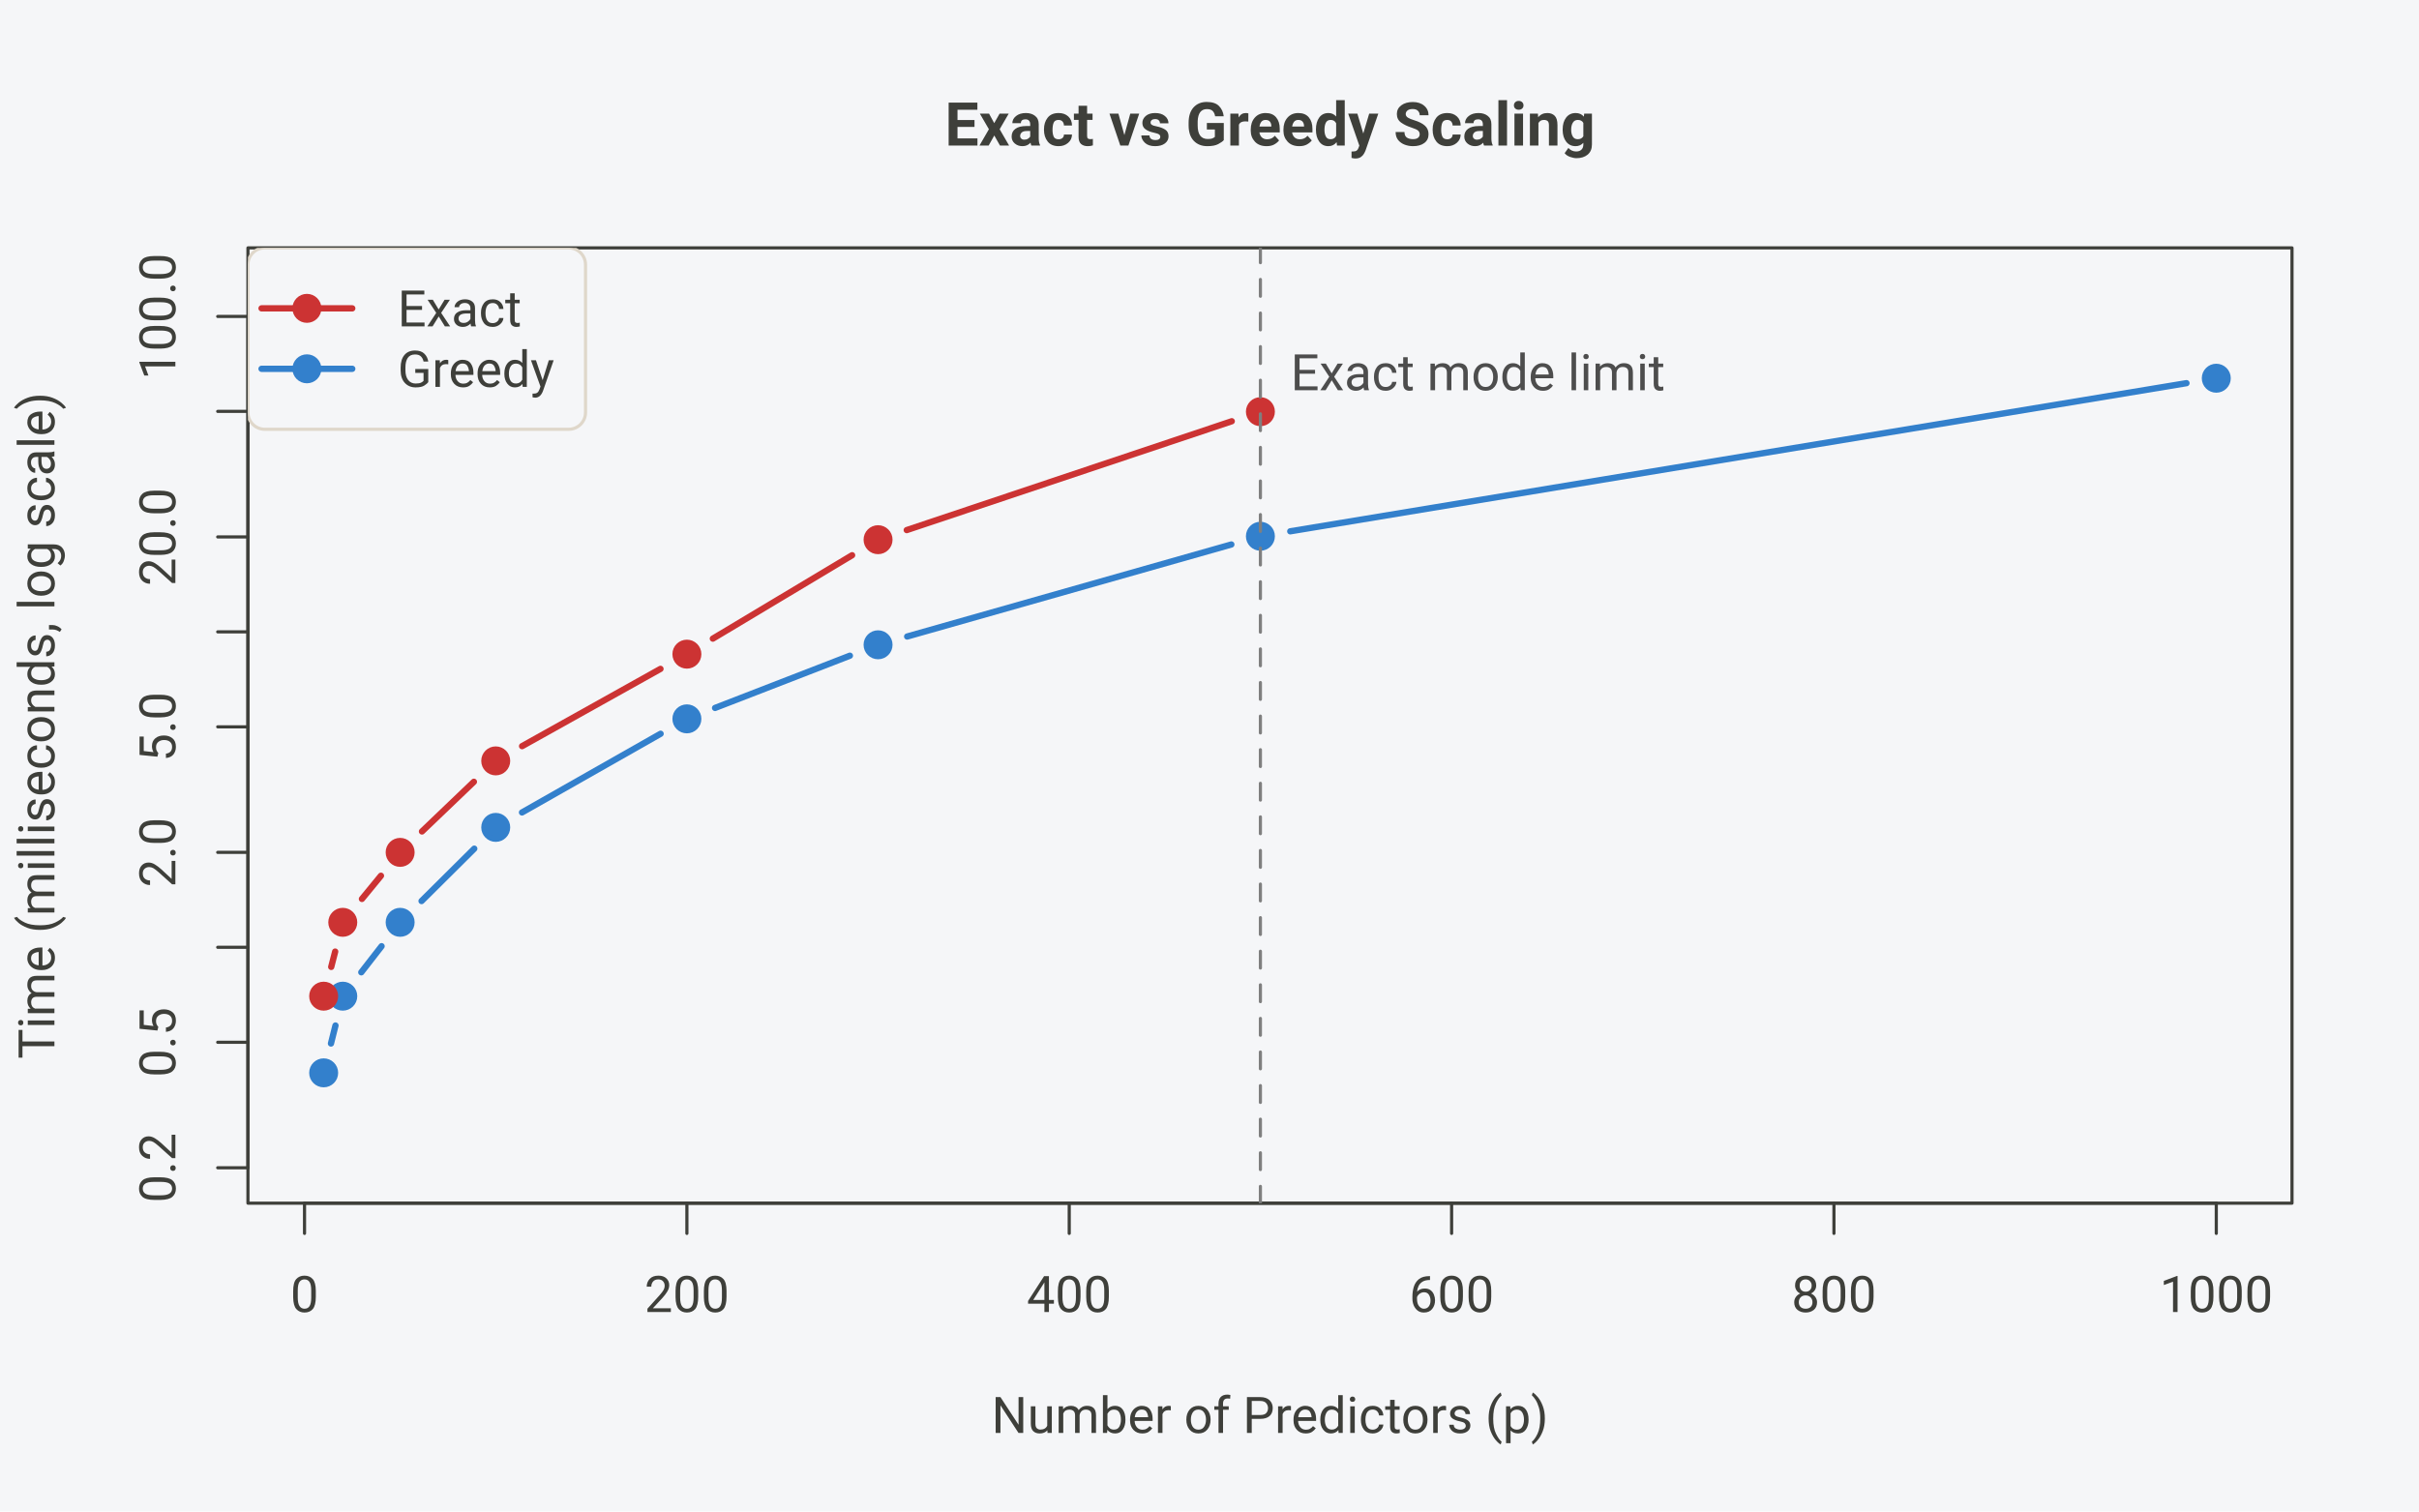
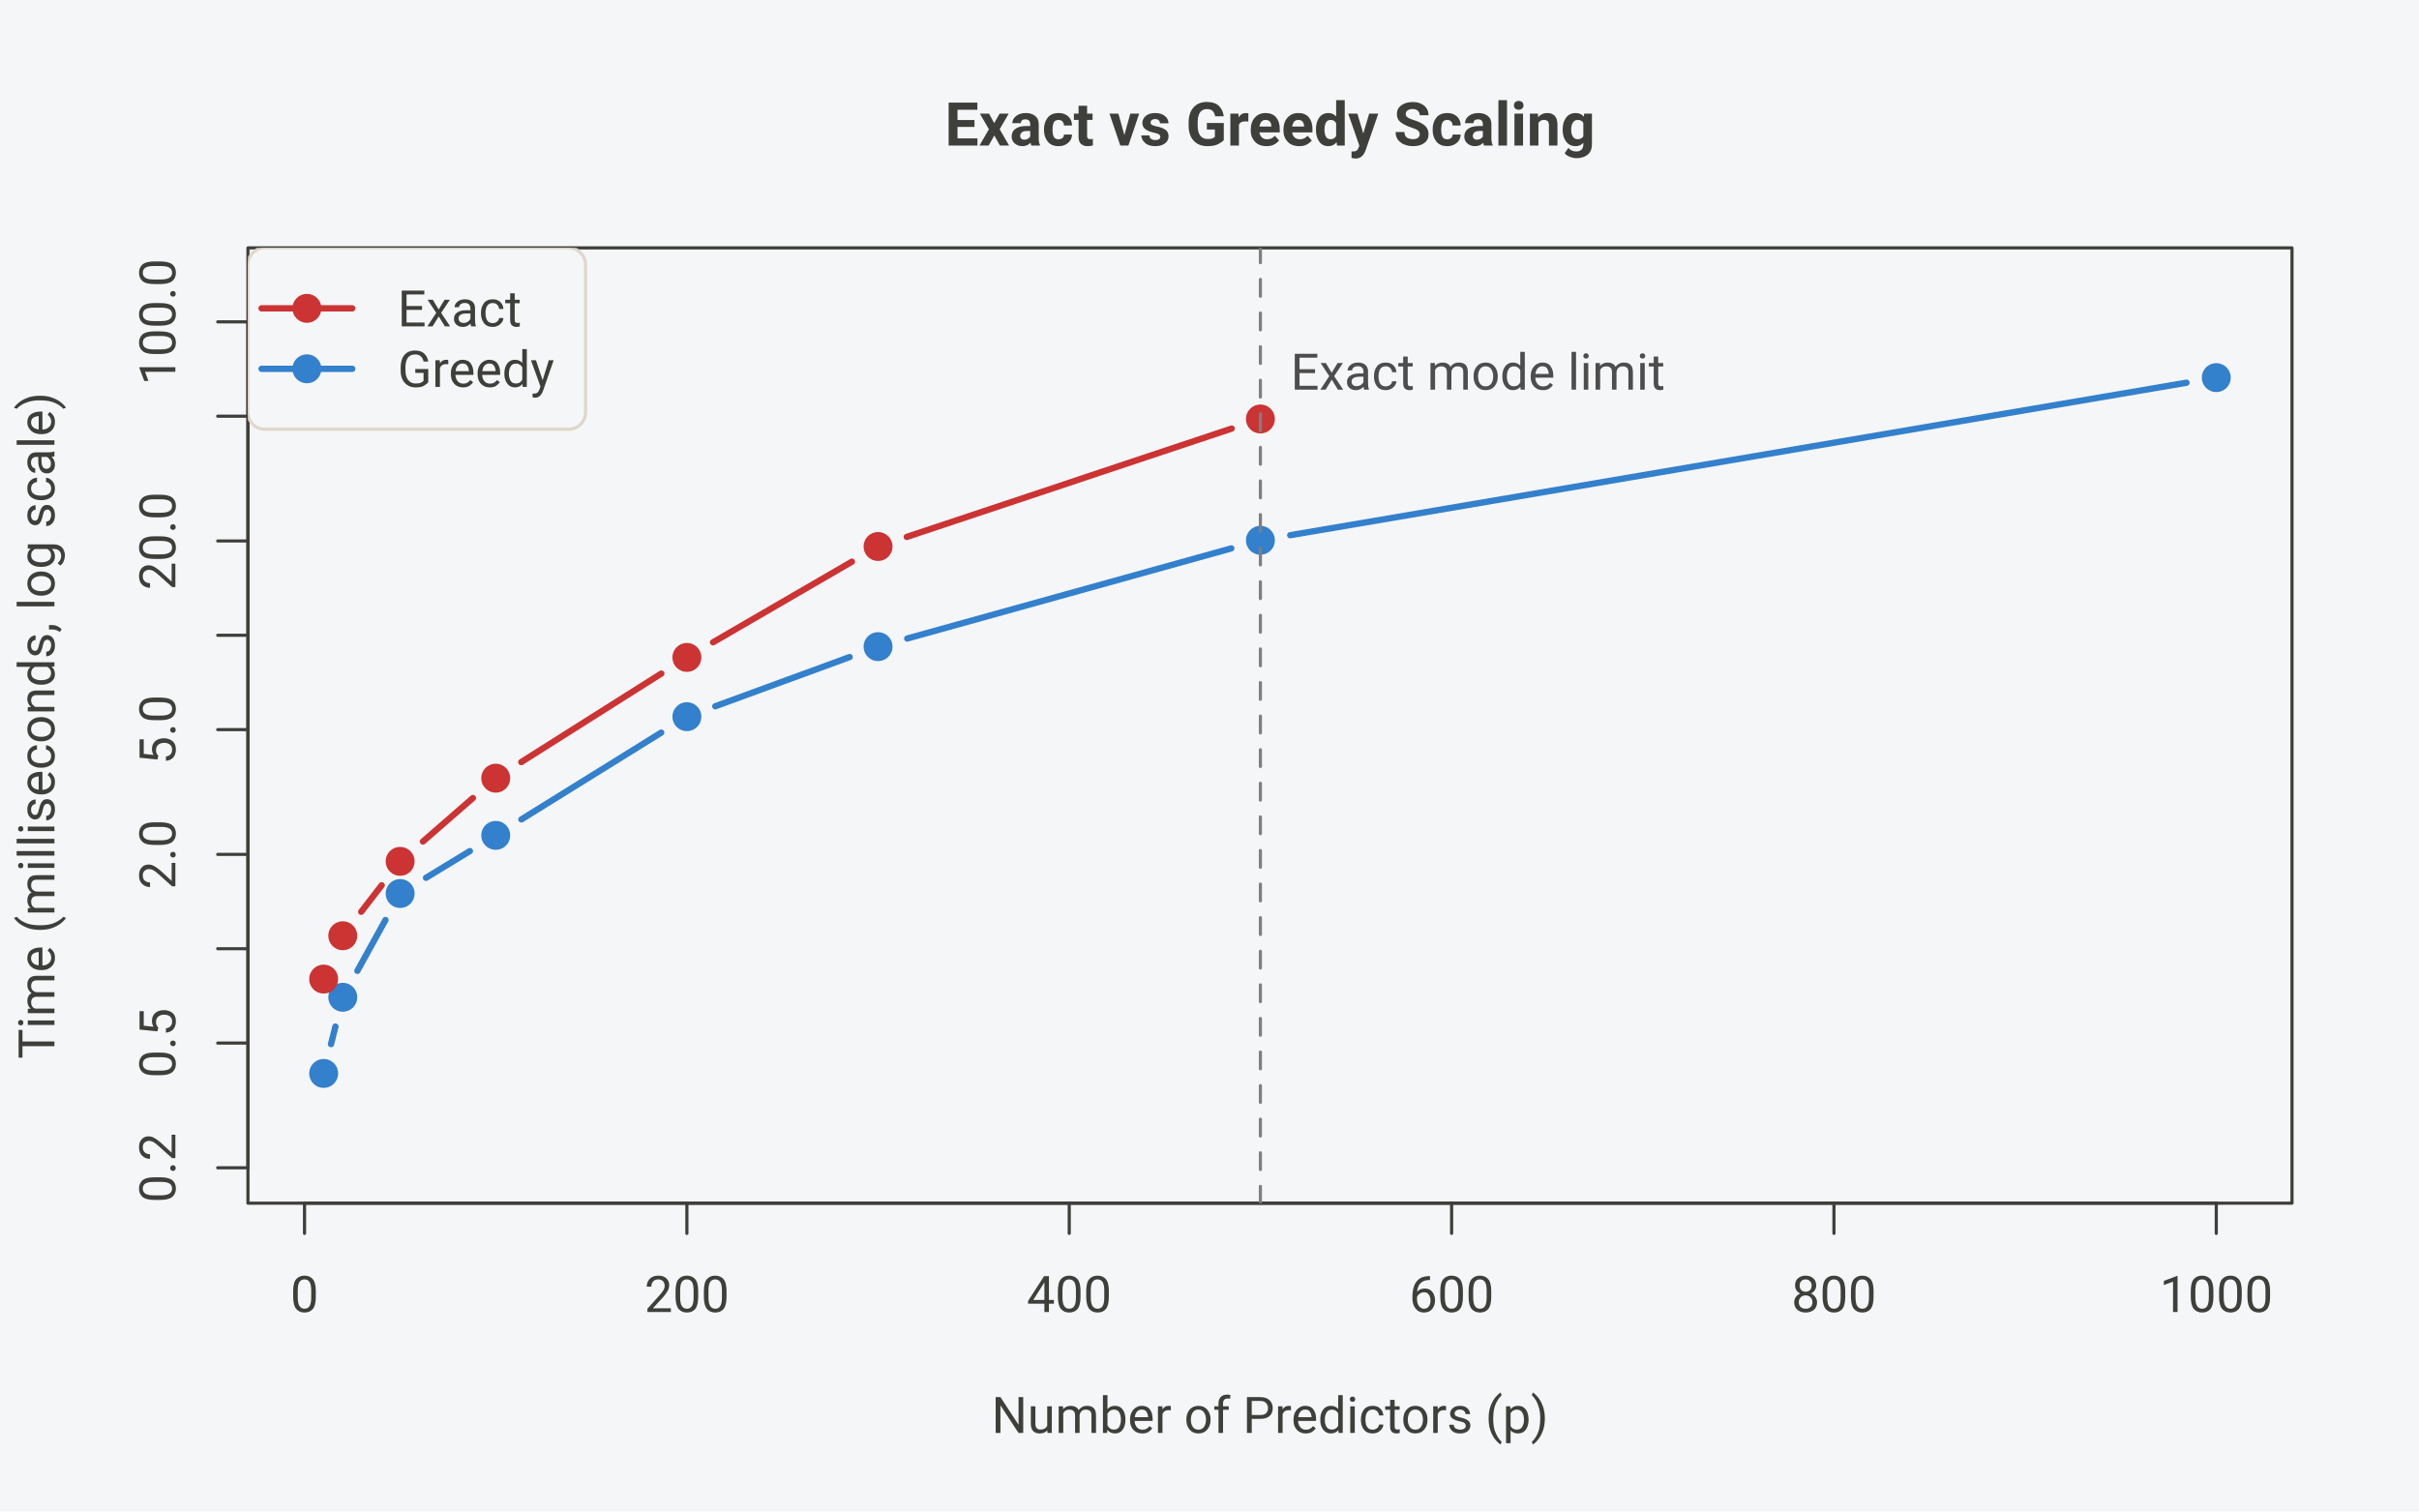
<svg xmlns="http://www.w3.org/2000/svg" width="576.00pt" height="360.00pt" viewBox="0 0 576.00 360.00">
  <g class="svglite">
    <defs>
      <style type="text/css">
    /* theme-aware-processed */
    .svglite line, .svglite polyline, .svglite polygon, .svglite path, .svglite circle {
      fill: none;
      stroke: #3E3F3A;
      stroke-linecap: round;
      stroke-linejoin: round;
      stroke-miterlimit: 10.00;
    }
    .svglite &gt; g &gt; rect {
      fill: none;
      stroke: #3E3F3A;
      stroke-linecap: round;
      stroke-linejoin: round;
      stroke-miterlimit: 10.00;
    }
    .svglite text {
      white-space: pre;
      fill: #3E3F3A;
    }
    .svglite g.glyphgroup path {
      fill: inherit;
      stroke: none;
    }
  </style>
    </defs>
    <rect width="100%" height="100%" style="stroke: none; fill: #F5F6F8;" />
    <defs>
      <clipPath id="cpMC4wMHw1NzYuMDB8MC4wMHwzNjAuMDA=">
        <rect x="0.00" y="0.00" width="576.00" height="360.00" />
      </clipPath>
    </defs>
    <g clip-path="url(#cpMC4wMHw1NzYuMDB8MC4wMHwzNjAuMDA=)">
</g>
    <defs>
      <clipPath id="cpNTkuMDR8NTQ1Ljc2fDU5LjA0fDI4Ni41Ng==">
        <rect x="59.04" y="59.04" width="486.72" height="227.52" />
      </clipPath>
    </defs>
    <g clip-path="url(#cpNTkuMDR8NTQ1Ljc2fDU5LjA0fDI4Ni41Ng==)">
-       <line x1="78.81" y1="248.53" x2="79.88" y2="244.25" style="stroke-width: 1.50; stroke: #3380CC;" />
-       <line x1="86.03" y1="231.57" x2="90.86" y2="225.36" style="stroke-width: 1.50; stroke: #3380CC;" />
-       <line x1="100.38" y1="214.60" x2="112.93" y2="202.13" style="stroke-width: 1.50; stroke: #3380CC;" />
-       <line x1="124.30" y1="193.50" x2="157.30" y2="174.76" style="stroke-width: 1.50; stroke: #3380CC;" />
-       <line x1="170.27" y1="168.61" x2="202.37" y2="156.17" style="stroke-width: 1.50; stroke: #3380CC;" />
-       <line x1="216.01" y1="151.60" x2="293.20" y2="129.68" style="stroke-width: 1.50; stroke: #3380CC;" />
-       <line x1="307.23" y1="126.54" x2="520.63" y2="91.26" style="stroke-width: 1.50; stroke: #3380CC;" />
-       <circle cx="77.07" cy="255.52" r="2.70" style="stroke-width: 1.50; stroke: #3380CC; fill: #3380CC;" />
-       <circle cx="81.62" cy="237.26" r="2.70" style="stroke-width: 1.50; stroke: #3380CC; fill: #3380CC;" />
-       <circle cx="95.28" cy="219.67" r="2.70" style="stroke-width: 1.50; stroke: #3380CC; fill: #3380CC;" />
-       <circle cx="118.04" cy="197.06" r="2.70" style="stroke-width: 1.50; stroke: #3380CC; fill: #3380CC;" />
-       <circle cx="163.56" cy="171.21" r="2.70" style="stroke-width: 1.50; stroke: #3380CC; fill: #3380CC;" />
-       <circle cx="209.08" cy="153.57" r="2.70" style="stroke-width: 1.50; stroke: #3380CC; fill: #3380CC;" />
-       <circle cx="300.12" cy="127.72" r="2.70" style="stroke-width: 1.50; stroke: #3380CC; fill: #3380CC;" />
-       <circle cx="527.73" cy="90.08" r="2.70" style="stroke-width: 1.50; stroke: #3380CC; fill: #3380CC;" />
+       <line x1="78.82" y1="248.68" x2="79.87" y2="244.50" style="stroke-width: 1.50; stroke: #3380CC;" />
+       <line x1="85.10" y1="231.22" x2="91.79" y2="219.11" style="stroke-width: 1.50; stroke: #3380CC;" />
+       <line x1="101.43" y1="209.07" x2="111.89" y2="202.70" style="stroke-width: 1.50; stroke: #3380CC;" />
+       <line x1="124.15" y1="195.16" x2="157.44" y2="174.49" style="stroke-width: 1.50; stroke: #3380CC;" />
+       <line x1="170.32" y1="168.21" x2="202.32" y2="156.49" style="stroke-width: 1.50; stroke: #3380CC;" />
+       <line x1="216.02" y1="152.08" x2="293.19" y2="130.61" style="stroke-width: 1.50; stroke: #3380CC;" />
+       <line x1="307.22" y1="127.47" x2="520.64" y2="91.15" style="stroke-width: 1.50; stroke: #3380CC;" />
+       <circle cx="77.07" cy="255.66" r="2.70" style="stroke-width: 1.50; stroke: #3380CC; fill: #3380CC;" />
+       <circle cx="81.62" cy="237.52" r="2.70" style="stroke-width: 1.50; stroke: #3380CC; fill: #3380CC;" />
+       <circle cx="95.28" cy="212.81" r="2.70" style="stroke-width: 1.50; stroke: #3380CC; fill: #3380CC;" />
+       <circle cx="118.04" cy="198.96" r="2.70" style="stroke-width: 1.50; stroke: #3380CC; fill: #3380CC;" />
+       <circle cx="163.56" cy="170.69" r="2.70" style="stroke-width: 1.50; stroke: #3380CC; fill: #3380CC;" />
+       <circle cx="209.08" cy="154.01" r="2.70" style="stroke-width: 1.50; stroke: #3380CC; fill: #3380CC;" />
+       <circle cx="300.12" cy="128.68" r="2.70" style="stroke-width: 1.50; stroke: #3380CC; fill: #3380CC;" />
+       <circle cx="527.73" cy="89.94" r="2.70" style="stroke-width: 1.50; stroke: #3380CC; fill: #3380CC;" />
    </g>
    <g clip-path="url(#cpMC4wMHw1NzYuMDB8MC4wMHwzNjAuMDA=)">
      <line x1="72.51" y1="286.56" x2="527.73" y2="286.56" style="stroke-width: 0.75;" />
      <line x1="72.51" y1="286.56" x2="72.51" y2="293.76" style="stroke-width: 0.75;" />
      <line x1="163.56" y1="286.56" x2="163.56" y2="293.76" style="stroke-width: 0.75;" />
      <line x1="254.60" y1="286.56" x2="254.60" y2="293.76" style="stroke-width: 0.75;" />
      <line x1="345.65" y1="286.56" x2="345.65" y2="293.76" style="stroke-width: 0.75;" />
      <line x1="436.69" y1="286.56" x2="436.69" y2="293.76" style="stroke-width: 0.75;" />
      <line x1="527.73" y1="286.56" x2="527.73" y2="293.76" style="stroke-width: 0.75;" />
      <text x="72.51" y="312.48" text-anchor="middle" style="font-size: 12.00px; font-family: &quot;Roboto&quot;, -apple-system, BlinkMacSystemFont, &quot;Segoe UI&quot;, system-ui, sans-serif;" textLength="6.67px" lengthAdjust="spacingAndGlyphs">0</text>
      <text x="163.56" y="312.48" text-anchor="middle" style="font-size: 12.00px; font-family: &quot;Roboto&quot;, -apple-system, BlinkMacSystemFont, &quot;Segoe UI&quot;, system-ui, sans-serif;" textLength="20.02px" lengthAdjust="spacingAndGlyphs">200</text>
      <text x="254.60" y="312.48" text-anchor="middle" style="font-size: 12.00px; font-family: &quot;Roboto&quot;, -apple-system, BlinkMacSystemFont, &quot;Segoe UI&quot;, system-ui, sans-serif;" textLength="20.02px" lengthAdjust="spacingAndGlyphs">400</text>
      <text x="345.65" y="312.48" text-anchor="middle" style="font-size: 12.00px; font-family: &quot;Roboto&quot;, -apple-system, BlinkMacSystemFont, &quot;Segoe UI&quot;, system-ui, sans-serif;" textLength="20.02px" lengthAdjust="spacingAndGlyphs">600</text>
      <text x="436.69" y="312.48" text-anchor="middle" style="font-size: 12.00px; font-family: &quot;Roboto&quot;, -apple-system, BlinkMacSystemFont, &quot;Segoe UI&quot;, system-ui, sans-serif;" textLength="20.02px" lengthAdjust="spacingAndGlyphs">800</text>
      <text x="527.73" y="312.48" text-anchor="middle" style="font-size: 12.00px; font-family: &quot;Roboto&quot;, -apple-system, BlinkMacSystemFont, &quot;Segoe UI&quot;, system-ui, sans-serif;" textLength="26.69px" lengthAdjust="spacingAndGlyphs">1000</text>
-       <line x1="59.04" y1="278.13" x2="59.04" y2="75.37" style="stroke-width: 0.75;" />
+       <line x1="59.04" y1="278.13" x2="59.04" y2="76.66" style="stroke-width: 0.75;" />
      <line x1="59.04" y1="278.13" x2="51.84" y2="278.13" style="stroke-width: 0.75;" />
-       <line x1="59.04" y1="248.24" x2="51.84" y2="248.24" style="stroke-width: 0.75;" />
-       <line x1="59.04" y1="225.62" x2="51.84" y2="225.62" style="stroke-width: 0.75;" />
-       <line x1="59.04" y1="203.01" x2="51.84" y2="203.01" style="stroke-width: 0.75;" />
-       <line x1="59.04" y1="173.11" x2="51.84" y2="173.11" style="stroke-width: 0.75;" />
-       <line x1="59.04" y1="150.49" x2="51.84" y2="150.49" style="stroke-width: 0.75;" />
-       <line x1="59.04" y1="127.88" x2="51.84" y2="127.88" style="stroke-width: 0.75;" />
-       <line x1="59.04" y1="97.98" x2="51.84" y2="97.98" style="stroke-width: 0.75;" />
-       <line x1="59.04" y1="75.37" x2="51.84" y2="75.37" style="stroke-width: 0.75;" />
+       <line x1="59.04" y1="248.43" x2="51.84" y2="248.43" style="stroke-width: 0.75;" />
+       <line x1="59.04" y1="225.96" x2="51.84" y2="225.96" style="stroke-width: 0.75;" />
+       <line x1="59.04" y1="203.49" x2="51.84" y2="203.49" style="stroke-width: 0.75;" />
+       <line x1="59.04" y1="173.78" x2="51.84" y2="173.78" style="stroke-width: 0.75;" />
+       <line x1="59.04" y1="151.31" x2="51.84" y2="151.31" style="stroke-width: 0.75;" />
+       <line x1="59.04" y1="128.84" x2="51.84" y2="128.84" style="stroke-width: 0.75;" />
+       <line x1="59.04" y1="99.13" x2="51.84" y2="99.13" style="stroke-width: 0.75;" />
+       <line x1="59.04" y1="76.66" x2="51.84" y2="76.66" style="stroke-width: 0.75;" />
      <text transform="translate(41.76,278.13) rotate(-90)" text-anchor="middle" style="font-size: 12.00px; font-family: &quot;Roboto&quot;, -apple-system, BlinkMacSystemFont, &quot;Segoe UI&quot;, system-ui, sans-serif;" textLength="16.67px" lengthAdjust="spacingAndGlyphs">0.2</text>
-       <text transform="translate(41.76,248.24) rotate(-90)" text-anchor="middle" style="font-size: 12.00px; font-family: &quot;Roboto&quot;, -apple-system, BlinkMacSystemFont, &quot;Segoe UI&quot;, system-ui, sans-serif;" textLength="16.67px" lengthAdjust="spacingAndGlyphs">0.5</text>
-       <text transform="translate(41.76,203.01) rotate(-90)" text-anchor="middle" style="font-size: 12.00px; font-family: &quot;Roboto&quot;, -apple-system, BlinkMacSystemFont, &quot;Segoe UI&quot;, system-ui, sans-serif;" textLength="16.67px" lengthAdjust="spacingAndGlyphs">2.0</text>
-       <text transform="translate(41.76,173.11) rotate(-90)" text-anchor="middle" style="font-size: 12.00px; font-family: &quot;Roboto&quot;, -apple-system, BlinkMacSystemFont, &quot;Segoe UI&quot;, system-ui, sans-serif;" textLength="16.67px" lengthAdjust="spacingAndGlyphs">5.0</text>
-       <text transform="translate(41.76,127.88) rotate(-90)" text-anchor="middle" style="font-size: 12.00px; font-family: &quot;Roboto&quot;, -apple-system, BlinkMacSystemFont, &quot;Segoe UI&quot;, system-ui, sans-serif;" textLength="23.34px" lengthAdjust="spacingAndGlyphs">20.0</text>
-       <text transform="translate(41.76,75.37) rotate(-90)" text-anchor="middle" style="font-size: 12.00px; font-family: &quot;Roboto&quot;, -apple-system, BlinkMacSystemFont, &quot;Segoe UI&quot;, system-ui, sans-serif;" textLength="30.02px" lengthAdjust="spacingAndGlyphs">100.0</text>
+       <text transform="translate(41.76,248.43) rotate(-90)" text-anchor="middle" style="font-size: 12.00px; font-family: &quot;Roboto&quot;, -apple-system, BlinkMacSystemFont, &quot;Segoe UI&quot;, system-ui, sans-serif;" textLength="16.67px" lengthAdjust="spacingAndGlyphs">0.5</text>
+       <text transform="translate(41.76,203.49) rotate(-90)" text-anchor="middle" style="font-size: 12.00px; font-family: &quot;Roboto&quot;, -apple-system, BlinkMacSystemFont, &quot;Segoe UI&quot;, system-ui, sans-serif;" textLength="16.67px" lengthAdjust="spacingAndGlyphs">2.0</text>
+       <text transform="translate(41.76,173.78) rotate(-90)" text-anchor="middle" style="font-size: 12.00px; font-family: &quot;Roboto&quot;, -apple-system, BlinkMacSystemFont, &quot;Segoe UI&quot;, system-ui, sans-serif;" textLength="16.67px" lengthAdjust="spacingAndGlyphs">5.0</text>
+       <text transform="translate(41.76,128.84) rotate(-90)" text-anchor="middle" style="font-size: 12.00px; font-family: &quot;Roboto&quot;, -apple-system, BlinkMacSystemFont, &quot;Segoe UI&quot;, system-ui, sans-serif;" textLength="23.34px" lengthAdjust="spacingAndGlyphs">20.0</text>
+       <text transform="translate(41.76,76.66) rotate(-90)" text-anchor="middle" style="font-size: 12.00px; font-family: &quot;Roboto&quot;, -apple-system, BlinkMacSystemFont, &quot;Segoe UI&quot;, system-ui, sans-serif;" textLength="30.02px" lengthAdjust="spacingAndGlyphs">100.0</text>
      <polygon points="59.04,286.56 545.76,286.56 545.76,59.04 59.04,59.04 " style="stroke-width: 0.75;" />
      <text x="302.40" y="34.67" text-anchor="middle" style="font-size: 14.40px; font-weight: bold; font-family: &quot;Roboto&quot;, -apple-system, BlinkMacSystemFont, &quot;Segoe UI&quot;, system-ui, sans-serif;" textLength="167.16px" lengthAdjust="spacingAndGlyphs">Exact vs Greedy Scaling</text>
      <text x="302.40" y="341.28" text-anchor="middle" style="font-size: 12.00px; font-family: &quot;Roboto&quot;, -apple-system, BlinkMacSystemFont, &quot;Segoe UI&quot;, system-ui, sans-serif;" textLength="131.36px" lengthAdjust="spacingAndGlyphs">Number of Predictors (p)</text>
      <text transform="translate(12.96,172.80) rotate(-90)" text-anchor="middle" style="font-size: 12.00px; font-family: &quot;Roboto&quot;, -apple-system, BlinkMacSystemFont, &quot;Segoe UI&quot;, system-ui, sans-serif;" textLength="156.95px" lengthAdjust="spacingAndGlyphs">Time (milliseconds, log scale)</text>
    </g>
    <g clip-path="url(#cpNTkuMDR8NTQ1Ljc2fDU5LjA0fDI4Ni41Ng==)">
-       <line x1="78.87" y1="230.29" x2="79.81" y2="226.64" style="stroke-width: 1.50; stroke: #CC3333;" />
-       <line x1="86.18" y1="214.10" x2="90.71" y2="208.58" style="stroke-width: 1.50; stroke: #CC3333;" />
-       <line x1="100.48" y1="198.03" x2="112.84" y2="186.20" style="stroke-width: 1.50; stroke: #CC3333;" />
-       <line x1="124.32" y1="177.71" x2="157.27" y2="159.31" style="stroke-width: 1.50; stroke: #CC3333;" />
-       <line x1="169.74" y1="152.10" x2="202.90" y2="132.24" style="stroke-width: 1.50; stroke: #CC3333;" />
-       <line x1="215.91" y1="126.25" x2="293.30" y2="100.33" style="stroke-width: 1.50; stroke: #CC3333;" />
-       <circle cx="77.07" cy="237.26" r="2.70" style="stroke-width: 1.50; stroke: #CC3333; fill: #CC3333;" />
-       <circle cx="81.62" cy="219.67" r="2.70" style="stroke-width: 1.50; stroke: #CC3333; fill: #CC3333;" />
-       <circle cx="95.28" cy="203.01" r="2.70" style="stroke-width: 1.50; stroke: #CC3333; fill: #CC3333;" />
-       <circle cx="118.04" cy="181.22" r="2.70" style="stroke-width: 1.50; stroke: #CC3333; fill: #CC3333;" />
-       <circle cx="163.56" cy="155.80" r="2.70" style="stroke-width: 1.50; stroke: #CC3333; fill: #CC3333;" />
-       <circle cx="209.08" cy="128.54" r="2.70" style="stroke-width: 1.50; stroke: #CC3333; fill: #CC3333;" />
-       <circle cx="300.12" cy="98.05" r="2.70" style="stroke-width: 1.50; stroke: #CC3333; fill: #CC3333;" />
+       <line x1="86.01" y1="217.16" x2="90.88" y2="210.85" style="stroke-width: 1.50; stroke: #CC3333;" />
+       <line x1="100.71" y1="200.42" x2="112.60" y2="190.07" style="stroke-width: 1.50; stroke: #CC3333;" />
+       <line x1="124.12" y1="181.50" x2="157.47" y2="160.42" style="stroke-width: 1.50; stroke: #CC3333;" />
+       <line x1="169.79" y1="152.97" x2="202.85" y2="133.78" style="stroke-width: 1.50; stroke: #CC3333;" />
+       <line x1="215.91" y1="127.88" x2="293.29" y2="102.07" style="stroke-width: 1.50; stroke: #CC3333;" />
+       <circle cx="77.07" cy="233.19" r="2.70" style="stroke-width: 1.50; stroke: #CC3333; fill: #CC3333;" />
+       <circle cx="81.62" cy="222.87" r="2.70" style="stroke-width: 1.50; stroke: #CC3333; fill: #CC3333;" />
+       <circle cx="95.28" cy="205.15" r="2.70" style="stroke-width: 1.50; stroke: #CC3333; fill: #CC3333;" />
+       <circle cx="118.04" cy="185.34" r="2.70" style="stroke-width: 1.50; stroke: #CC3333; fill: #CC3333;" />
+       <circle cx="163.56" cy="156.58" r="2.70" style="stroke-width: 1.50; stroke: #CC3333; fill: #CC3333;" />
+       <circle cx="209.08" cy="130.16" r="2.70" style="stroke-width: 1.50; stroke: #CC3333; fill: #CC3333;" />
+       <circle cx="300.12" cy="99.79" r="2.70" style="stroke-width: 1.50; stroke: #CC3333; fill: #CC3333;" />
      <line x1="300.12" y1="286.56" x2="300.12" y2="59.04" style="stroke-width: 0.75; stroke: #7F7F7F; stroke-dasharray: 4.00,4.00;" />
-       <text x="307.32" y="92.95" style="font-size: 12.00px;fill: #4D4D4D; font-family: &quot;Roboto&quot;, -apple-system, BlinkMacSystemFont, &quot;Segoe UI&quot;, system-ui, sans-serif;" textLength="88.02px" lengthAdjust="spacingAndGlyphs">Exact mode limit</text>
+       <text x="307.32" y="92.80" style="font-size: 12.00px;fill: #4D4D4D; font-family: &quot;Roboto&quot;, -apple-system, BlinkMacSystemFont, &quot;Segoe UI&quot;, system-ui, sans-serif;" textLength="88.02px" lengthAdjust="spacingAndGlyphs">Exact mode limit</text>
      <rect rx="4" x="59.04" y="59.04" width="80.38" height="43.20" style="stroke-width: 0.75; stroke: #DFD7CA; fill: #F5F6F8;" />
      <line x1="62.28" y1="73.44" x2="83.88" y2="73.44" style="stroke-width: 1.50; stroke: #CC3333;" />
      <line x1="62.28" y1="87.84" x2="83.88" y2="87.84" style="stroke-width: 1.50; stroke: #3380CC;" />
      <circle cx="73.08" cy="73.44" r="2.70" style="stroke-width: 1.50; stroke: #CC3333; fill: #CC3333;" />
      <circle cx="73.08" cy="87.84" r="2.70" style="stroke-width: 1.50; stroke: #3380CC; fill: #3380CC;" />
      <text x="94.68" y="77.74" style="font-size: 12.00px; font-family: &quot;Roboto&quot;, -apple-system, BlinkMacSystemFont, &quot;Segoe UI&quot;, system-ui, sans-serif;" textLength="30.00px" lengthAdjust="spacingAndGlyphs">Exact</text>
      <text x="94.68" y="92.14" style="font-size: 12.00px; font-family: &quot;Roboto&quot;, -apple-system, BlinkMacSystemFont, &quot;Segoe UI&quot;, system-ui, sans-serif;" textLength="39.34px" lengthAdjust="spacingAndGlyphs">Greedy</text>
    </g>
  </g>
</svg>
